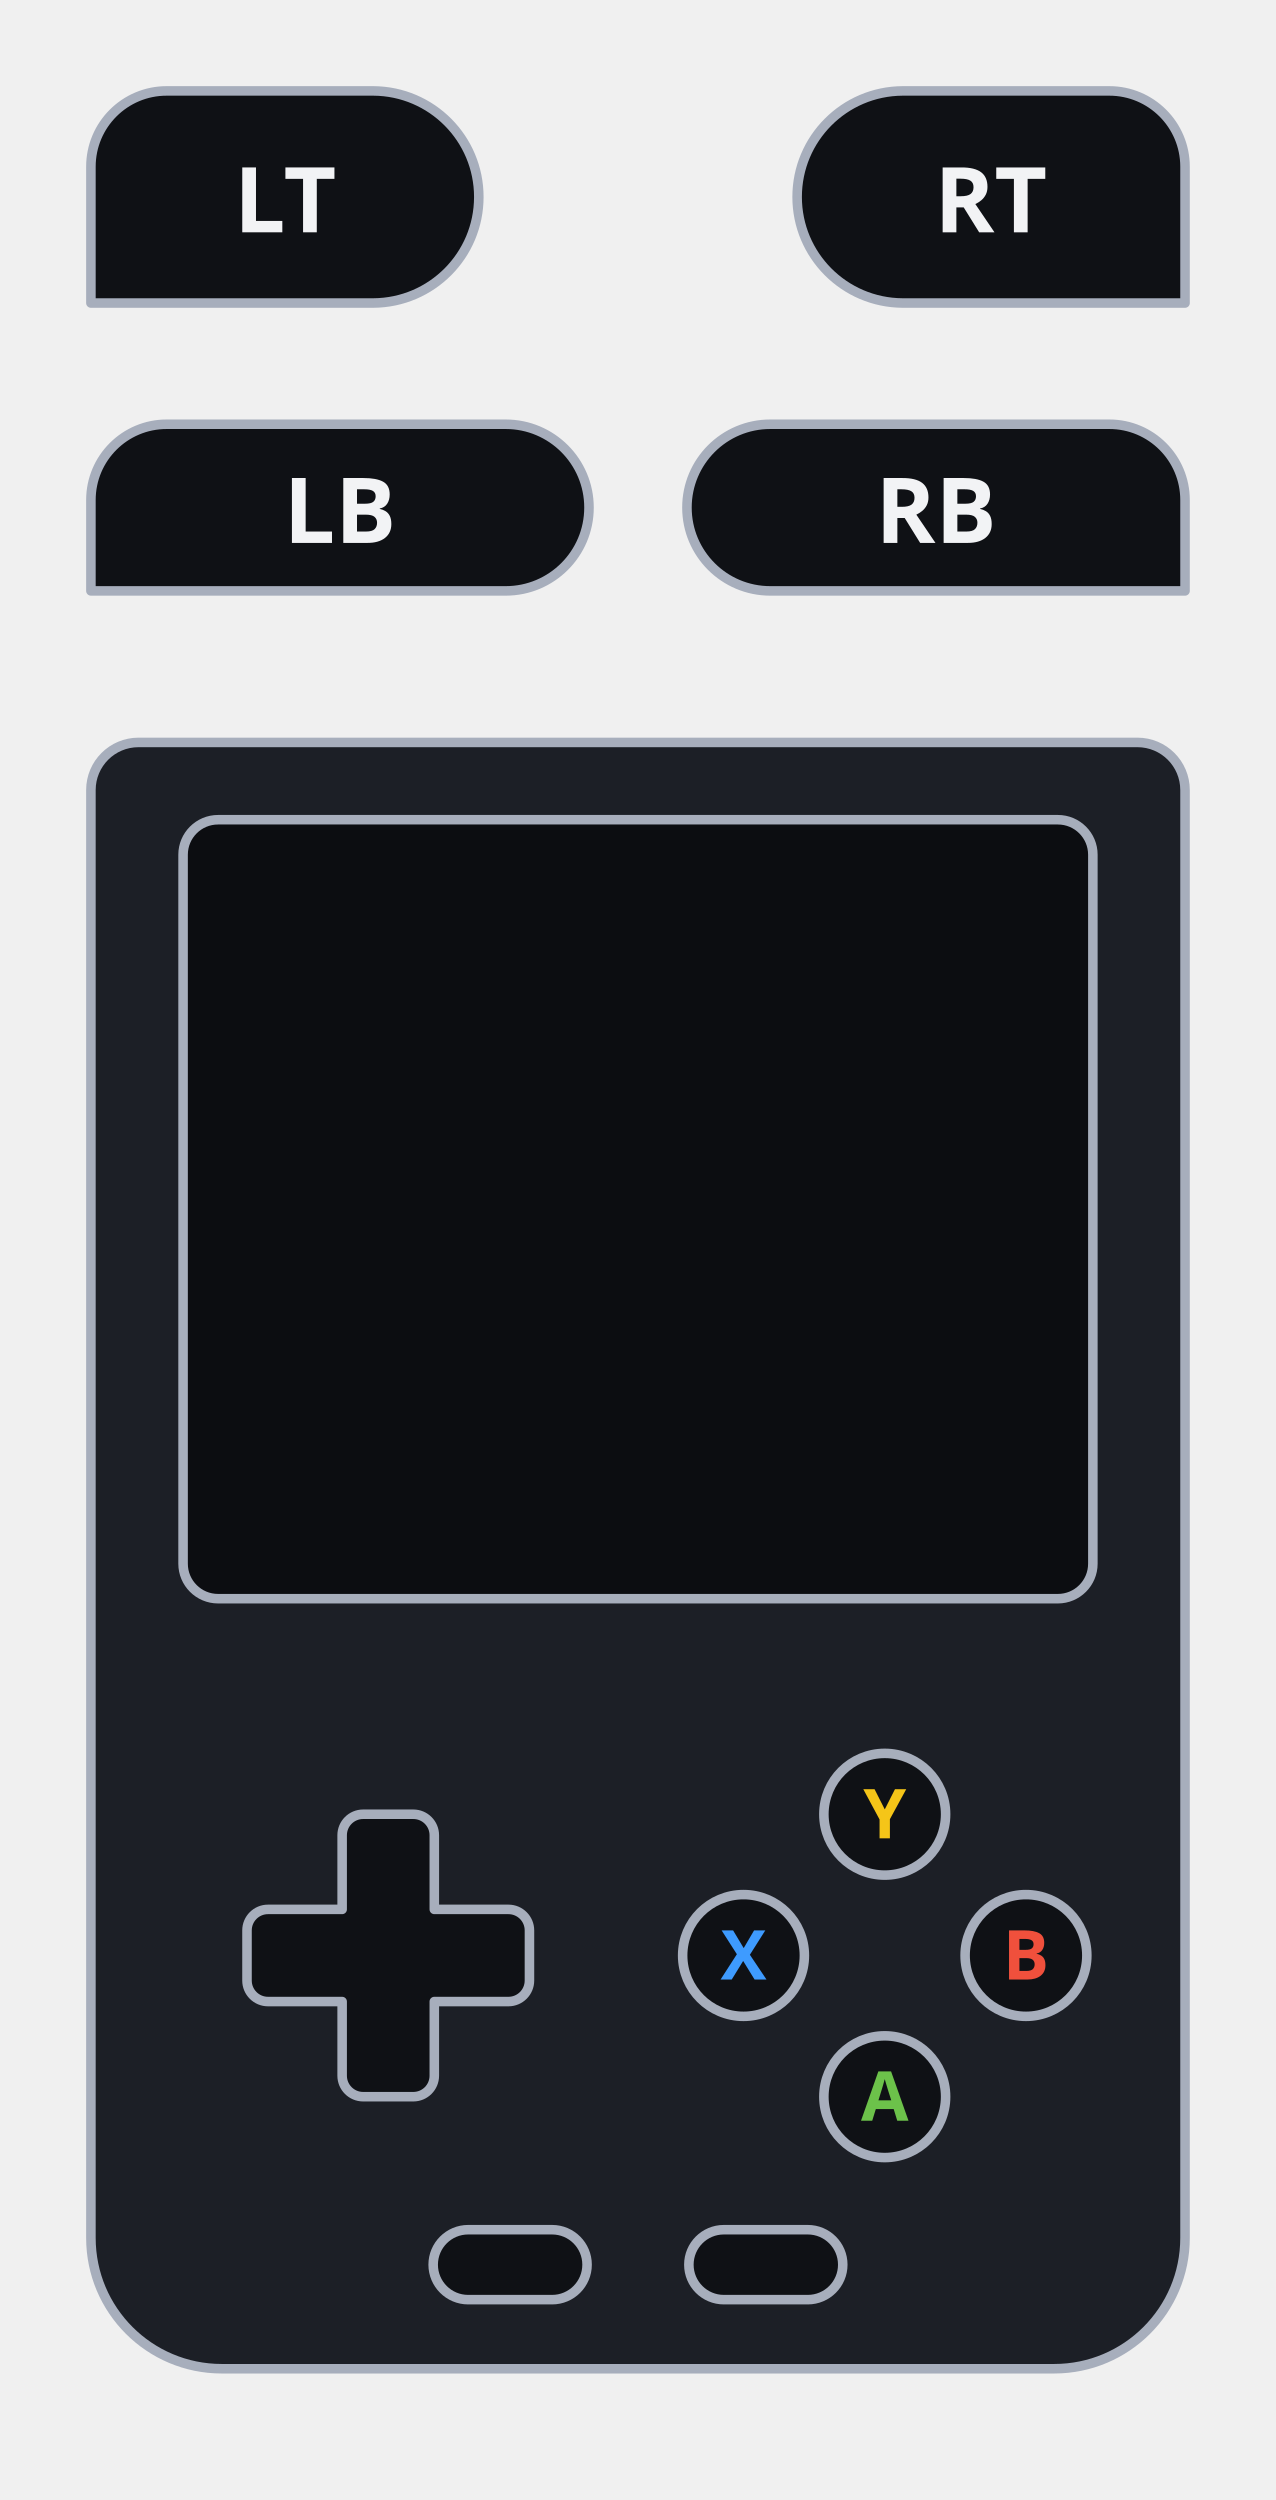
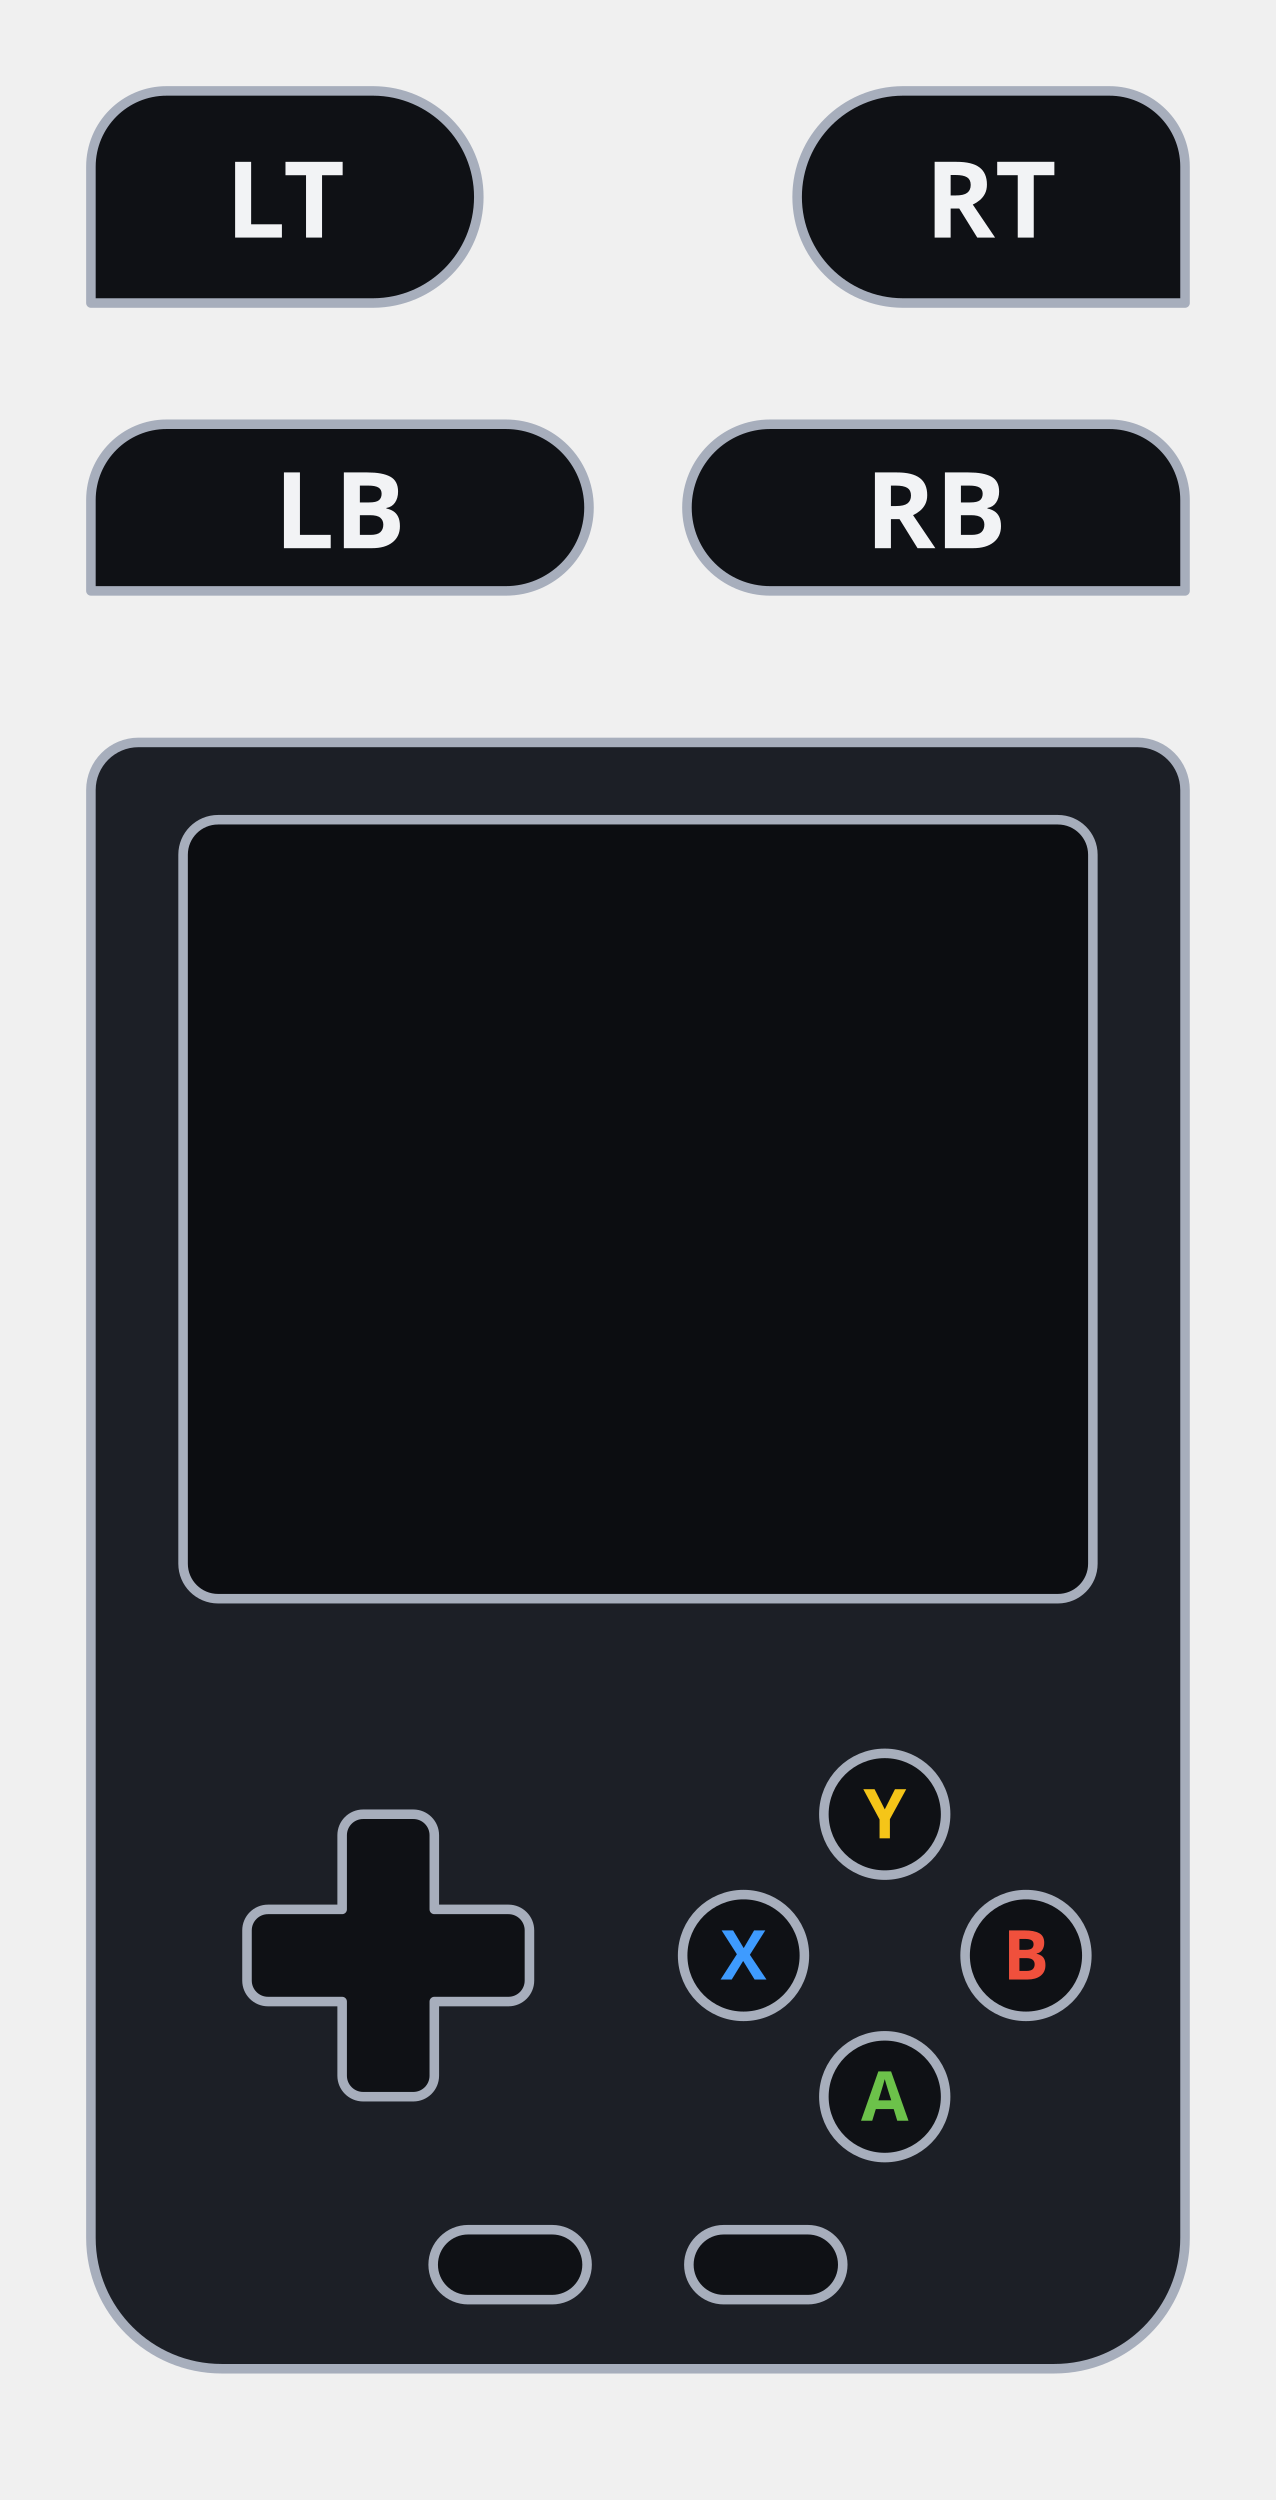
<svg xmlns="http://www.w3.org/2000/svg" width="334.382" height="655.167" viewBox="-2.39 -194.727 364.78 714.727" style="overflow:visible;display:block">
  <defs>
    <linearGradient id="pb" x1="0" y1="0" x2="0" y2="1">
      <stop offset="0" stop-color="#1C1F26" />
      <stop offset="1" stop-color="#1C1F26" />
    </linearGradient>
    <linearGradient id="rim" x1="0" y1="0" x2="0" y2="1">
      <stop offset="0" stop-color="#fff" stop-opacity=".16" />
      <stop offset=".35" stop-color="#fff" stop-opacity="0" />
    </linearGradient>
    <radialGradient id="floor">
      <stop offset="0" stop-color="#000" stop-opacity=".55" />
      <stop offset="1" stop-color="#000" stop-opacity="0" />
    </radialGradient>
  </defs>
  <defs />
  <defs />
  <path d="M37.2,17.525 H322.8 A13.6,13.6 0 0 1 336.4,31.125 V445.075 A37.4,37.4 0 0 1 299,482.475 H61 A37.4,37.4 0 0 1 23.6,445.075 V31.125 A13.6,13.6 0 0 1 37.2,17.525 Z" fill="#1C1F26" stroke="#A7AEBC" stroke-width="2.5" vector-effect="non-scaling-stroke" />
  <rect x="49.95" y="39.625" width="260.1" height="222.7" rx="10" fill="#0C0D11" stroke="#A7AEBC" stroke-width="2.5" vector-effect="non-scaling-stroke" />
  <clipPath id="dp58">
    <path d="M95.425,329.95 A6,6 0 0 1 101.425,323.95 H115.775 A6,6 0 0 1 121.775,329.95 V351.15 H142.975 A6,6 0 0 1 148.975,357.15 V371.5 A6,6 0 0 1 142.975,377.5 H121.775 V398.7 A6,6 0 0 1 115.775,404.7 H101.425 A6,6 0 0 1 95.425,398.7 V377.5 H74.225 A6,6 0 0 1 68.225,371.5 V357.15 A6,6 0 0 1 74.225,351.15 H95.425 Z" />
  </clipPath>
  <path d="M95.425,329.95 A6,6 0 0 1 101.425,323.95 H115.775 A6,6 0 0 1 121.775,329.95 V351.15 H142.975 A6,6 0 0 1 148.975,357.15 V371.5 A6,6 0 0 1 142.975,377.5 H121.775 V398.7 A6,6 0 0 1 115.775,404.7 H101.425 A6,6 0 0 1 95.425,398.7 V377.5 H74.225 A6,6 0 0 1 68.225,371.5 V357.15 A6,6 0 0 1 74.225,351.15 H95.425 Z" fill="#0F1115" stroke="#A7AEBC" stroke-width="2.5" vector-effect="non-scaling-stroke" stroke-linejoin="round" class="hDup24" display="none" />
  <rect x="95.425" y="323.95" width="26.35" height="27.2" fill="#72D6E8" clip-path="url(#dp58)" class="hDup25" display="none" />
  <path d="M95.425,329.95 A6,6 0 0 1 101.425,323.95 H115.775 A6,6 0 0 1 121.775,329.95 V351.15 H142.975 A6,6 0 0 1 148.975,357.15 V371.5 A6,6 0 0 1 142.975,377.5 H121.775 V398.7 A6,6 0 0 1 115.775,404.7 H101.425 A6,6 0 0 1 95.425,398.7 V377.5 H74.225 A6,6 0 0 1 68.225,371.5 V357.15 A6,6 0 0 1 74.225,351.15 H95.425 Z" fill="#0F1115" stroke="#A7AEBC" stroke-width="2.5" vector-effect="non-scaling-stroke" stroke-linejoin="round" class="hDdown27" display="none" />
  <rect x="95.425" y="377.5" width="26.35" height="27.2" fill="#72D6E8" clip-path="url(#dp58)" class="hDdown28" display="none" />
  <path d="M95.425,329.95 A6,6 0 0 1 101.425,323.95 H115.775 A6,6 0 0 1 121.775,329.95 V351.15 H142.975 A6,6 0 0 1 148.975,357.15 V371.5 A6,6 0 0 1 142.975,377.5 H121.775 V398.7 A6,6 0 0 1 115.775,404.7 H101.425 A6,6 0 0 1 95.425,398.7 V377.5 H74.225 A6,6 0 0 1 68.225,371.5 V357.15 A6,6 0 0 1 74.225,351.15 H95.425 Z" fill="#0F1115" stroke="#A7AEBC" stroke-width="2.5" vector-effect="non-scaling-stroke" stroke-linejoin="round" class="hDleft30" display="none" />
  <rect x="68.225" y="351.15" width="27.2" height="26.35" fill="#72D6E8" clip-path="url(#dp58)" class="hDleft31" display="none" />
  <path d="M95.425,329.95 A6,6 0 0 1 101.425,323.95 H115.775 A6,6 0 0 1 121.775,329.95 V351.15 H142.975 A6,6 0 0 1 148.975,357.15 V371.5 A6,6 0 0 1 142.975,377.5 H121.775 V398.7 A6,6 0 0 1 115.775,404.7 H101.425 A6,6 0 0 1 95.425,398.7 V377.5 H74.225 A6,6 0 0 1 68.225,371.5 V357.15 A6,6 0 0 1 74.225,351.15 H95.425 Z" fill="#0F1115" stroke="#A7AEBC" stroke-width="2.5" vector-effect="non-scaling-stroke" stroke-linejoin="round" class="hDright33" display="none" />
  <rect x="121.775" y="351.15" width="27.2" height="26.35" fill="#72D6E8" clip-path="url(#dp58)" class="hDright34" display="none" />
  <path d="M95.425,329.95 A6,6 0 0 1 101.425,323.95 H115.775 A6,6 0 0 1 121.775,329.95 V351.15 H142.975 A6,6 0 0 1 148.975,357.15 V371.5 A6,6 0 0 1 142.975,377.5 H121.775 V398.7 A6,6 0 0 1 115.775,404.7 H101.425 A6,6 0 0 1 95.425,398.7 V377.5 H74.225 A6,6 0 0 1 68.225,371.5 V357.15 A6,6 0 0 1 74.225,351.15 H95.425 Z" fill="#0F1115" stroke="#A7AEBC" stroke-width="2.5" vector-effect="non-scaling-stroke" stroke-linejoin="round" class="p8x26" />
  <mask id="Y_ring65m27" maskUnits="userSpaceOnUse" x="-5000" y="-5000" width="10000" height="10000">
    <rect x="-5000" y="-5000" width="10000" height="10000" fill="#fff" />
    <circle cx="250.55" cy="323.95" r="17.404" fill="#000" stroke="#000" stroke-width="7.636" stroke-linejoin="round" />
  </mask>
  <circle cx="250.55" cy="323.95" r="17.404" fill="none" stroke="#72D6E8" stroke-width="13.091" stroke-linejoin="round" mask="url(#Y_ring65m27)" class="hY9" display="none" />
  <circle cx="250.55" cy="323.95" r="17.404" fill="#0F1115" stroke="#A7AEBC" stroke-width="2.5" vector-effect="non-scaling-stroke" class="p3x10" />
  <text x="250.55" y="323.95" fill="#F5C518" font-family="sans-serif" font-weight="700" font-size="19.666" text-anchor="middle" class="p3x11" dy="6.88">Y</text>
  <mask id="X_ring64m26" maskUnits="userSpaceOnUse" x="-5000" y="-5000" width="10000" height="10000">
    <rect x="-5000" y="-5000" width="10000" height="10000" fill="#fff" />
    <circle cx="210.175" cy="364.325" r="17.404" fill="#000" stroke="#000" stroke-width="7.636" stroke-linejoin="round" />
  </mask>
  <circle cx="210.175" cy="364.325" r="17.404" fill="none" stroke="#72D6E8" stroke-width="13.091" stroke-linejoin="round" mask="url(#X_ring64m26)" class="hX6" display="none" />
  <circle cx="210.175" cy="364.325" r="17.404" fill="#0F1115" stroke="#A7AEBC" stroke-width="2.5" vector-effect="non-scaling-stroke" class="p2x7" />
  <text x="210.175" y="364.325" fill="#3E9BFF" font-family="sans-serif" font-weight="700" font-size="19.666" text-anchor="middle" class="p2x8" dy="6.88">X</text>
  <mask id="B_ring63m25" maskUnits="userSpaceOnUse" x="-5000" y="-5000" width="10000" height="10000">
    <rect x="-5000" y="-5000" width="10000" height="10000" fill="#fff" />
    <circle cx="290.925" cy="364.325" r="17.404" fill="#000" stroke="#000" stroke-width="7.636" stroke-linejoin="round" />
  </mask>
  <circle cx="290.925" cy="364.325" r="17.404" fill="none" stroke="#72D6E8" stroke-width="13.091" stroke-linejoin="round" mask="url(#B_ring63m25)" class="hB3" display="none" />
  <circle cx="290.925" cy="364.325" r="17.404" fill="#0F1115" stroke="#A7AEBC" stroke-width="2.5" vector-effect="non-scaling-stroke" class="p1x4" />
  <text x="290.925" y="364.325" fill="#F0503C" font-family="sans-serif" font-weight="700" font-size="19.666" text-anchor="middle" class="p1x5" dy="6.88">B</text>
  <mask id="A_ring62m24" maskUnits="userSpaceOnUse" x="-5000" y="-5000" width="10000" height="10000">
    <rect x="-5000" y="-5000" width="10000" height="10000" fill="#fff" />
    <circle cx="250.55" cy="404.7" r="17.404" fill="#000" stroke="#000" stroke-width="7.636" stroke-linejoin="round" />
  </mask>
  <circle cx="250.55" cy="404.7" r="17.404" fill="none" stroke="#72D6E8" stroke-width="13.091" stroke-linejoin="round" mask="url(#A_ring62m24)" class="hA0" display="none" />
  <circle cx="250.55" cy="404.7" r="17.404" fill="#0F1115" stroke="#A7AEBC" stroke-width="2.5" vector-effect="non-scaling-stroke" class="p0x1" />
  <text x="250.55" y="404.7" fill="#6CC24A" font-family="sans-serif" font-weight="700" font-size="19.666" text-anchor="middle" class="p0x2" dy="6.88">A</text>
  <mask id="SELECT_ring77m33" maskUnits="userSpaceOnUse" x="-5000" y="-5000" width="10000" height="10000">
    <rect x="-5000" y="-5000" width="10000" height="10000" fill="#fff" />
    <rect x="121.45" y="442.725" width="44" height="20" rx="10" fill="#000" stroke="#000" stroke-width="7.636" stroke-linejoin="round" />
  </mask>
  <rect x="121.45" y="442.725" width="44" height="20" rx="10" fill="none" stroke="#72D6E8" stroke-width="13.091" stroke-linejoin="round" mask="url(#SELECT_ring77m33)" class="hSELECT38" display="none" />
  <rect x="121.45" y="442.725" width="44" height="20" rx="10" fill="#0F1115" stroke="#A7AEBC" stroke-width="2.5" vector-effect="non-scaling-stroke" class="p13x39" />
  <mask id="START_ring76m32" maskUnits="userSpaceOnUse" x="-5000" y="-5000" width="10000" height="10000">
    <rect x="-5000" y="-5000" width="10000" height="10000" fill="#fff" />
    <rect x="194.55" y="442.725" width="44" height="20" rx="10" fill="#000" stroke="#000" stroke-width="7.636" stroke-linejoin="round" />
  </mask>
  <rect x="194.55" y="442.725" width="44" height="20" rx="10" fill="none" stroke="#72D6E8" stroke-width="13.091" stroke-linejoin="round" mask="url(#START_ring76m32)" class="hSTART36" display="none" />
  <rect x="194.55" y="442.725" width="44" height="20" rx="10" fill="#0F1115" stroke="#A7AEBC" stroke-width="2.5" vector-effect="non-scaling-stroke" class="p12x37" />
  <mask id="LB_ring66m28" maskUnits="userSpaceOnUse" x="-5000" y="-5000" width="10000" height="10000">
    <rect x="-5000" y="-5000" width="10000" height="10000" fill="#fff" />
    <path d="M23.6,-25.792 V-51.782 A21.658,21.658 0 0 1 45.258,-73.44 H142.176 A23.824,23.824 0 0 1 142.176,-25.792 Z" fill="#000" stroke="#000" stroke-width="7.636" stroke-linejoin="round" />
  </mask>
  <path d="M23.6,-25.792 V-51.782 A21.658,21.658 0 0 1 45.258,-73.44 H142.176 A23.824,23.824 0 0 1 142.176,-25.792 Z" fill="none" stroke="#72D6E8" stroke-width="13.091" stroke-linejoin="round" mask="url(#LB_ring66m28)" class="hLB12" display="none" />
  <path d="M23.6,-25.792 V-51.782 A21.658,21.658 0 0 1 45.258,-73.44 H142.176 A23.824,23.824 0 0 1 142.176,-25.792 Z" fill="#0F1115" stroke="#A7AEBC" stroke-width="2.5" vector-effect="non-scaling-stroke" stroke-linejoin="round" class="p4x13" />
-   <text x="94.8" y="-48.616" fill="#F2F3F5" font-family="sans-serif" font-weight="700" font-size="25.99" text-anchor="middle" class="p4x14" dy="9.10">LB</text>
+   <text x="94.8" y="-48.616" fill="#F2F3F5" font-family="sans-serif" font-weight="700" font-size="30.322" text-anchor="middle" class="p4x14" dy="10.61">LB</text>
  <mask id="LT_ring68m30" maskUnits="userSpaceOnUse" x="-5000" y="-5000" width="10000" height="10000">
    <rect x="-5000" y="-5000" width="10000" height="10000" fill="#fff" />
    <path d="M23.6,-108.094 V-147.079 A21.658,21.658 0 0 1 45.258,-168.737 H104.35 A30.322,30.322 0 0 1 104.35,-108.094 Z" fill="#000" stroke="#000" stroke-width="7.636" stroke-linejoin="round" />
  </mask>
  <path d="M23.6,-108.094 V-147.079 A21.658,21.658 0 0 1 45.258,-168.737 H104.35 A30.322,30.322 0 0 1 104.35,-108.094 Z" fill="none" stroke="#72D6E8" stroke-width="13.091" stroke-linejoin="round" mask="url(#LT_ring68m30)" class="hLT18" display="none" />
  <path d="M23.6,-108.094 V-147.079 A21.658,21.658 0 0 1 45.258,-168.737 H104.35 A30.322,30.322 0 0 1 104.35,-108.094 Z" fill="#0F1115" stroke="#A7AEBC" stroke-width="2.5" vector-effect="non-scaling-stroke" stroke-linejoin="round" class="p6x19" />
-   <text x="79.136" y="-137.416" fill="#F2F3F5" font-family="sans-serif" font-weight="700" font-size="25.99" text-anchor="middle" class="p6x20" dy="9.10">LT</text>
+   <text x="79.136" y="-137.416" fill="#F2F3F5" font-family="sans-serif" font-weight="700" font-size="30.322" text-anchor="middle" class="p6x20" dy="10.61">LT</text>
  <mask id="RB_ring67m29" maskUnits="userSpaceOnUse" x="-5000" y="-5000" width="10000" height="10000">
    <rect x="-5000" y="-5000" width="10000" height="10000" fill="#fff" />
    <path d="M336.4,-25.792 V-51.782 A21.658,21.658 0 0 0 314.742,-73.44 H217.824 A23.824,23.824 0 0 0 217.824,-25.792 Z" fill="#000" stroke="#000" stroke-width="7.636" stroke-linejoin="round" />
  </mask>
  <path d="M336.4,-25.792 V-51.782 A21.658,21.658 0 0 0 314.742,-73.44 H217.824 A23.824,23.824 0 0 0 217.824,-25.792 Z" fill="none" stroke="#72D6E8" stroke-width="13.091" stroke-linejoin="round" mask="url(#RB_ring67m29)" class="hRB15" display="none" />
  <path d="M336.4,-25.792 V-51.782 A21.658,21.658 0 0 0 314.742,-73.44 H217.824 A23.824,23.824 0 0 0 217.824,-25.792 Z" fill="#0F1115" stroke="#A7AEBC" stroke-width="2.5" vector-effect="non-scaling-stroke" stroke-linejoin="round" class="p5x16" />
-   <text x="265.2" y="-48.616" fill="#F2F3F5" font-family="sans-serif" font-weight="700" font-size="25.99" text-anchor="middle" class="p5x17" dy="9.10">RB</text>
+   <text x="265.2" y="-48.616" fill="#F2F3F5" font-family="sans-serif" font-weight="700" font-size="30.322" text-anchor="middle" class="p5x17" dy="10.61">RB</text>
  <mask id="RT_ring69m31" maskUnits="userSpaceOnUse" x="-5000" y="-5000" width="10000" height="10000">
    <rect x="-5000" y="-5000" width="10000" height="10000" fill="#fff" />
    <path d="M336.4,-108.094 V-147.079 A21.658,21.658 0 0 0 314.742,-168.737 H255.65 A30.322,30.322 0 0 0 255.65,-108.094 Z" fill="#000" stroke="#000" stroke-width="7.636" stroke-linejoin="round" />
  </mask>
  <path d="M336.4,-108.094 V-147.079 A21.658,21.658 0 0 0 314.742,-168.737 H255.65 A30.322,30.322 0 0 0 255.65,-108.094 Z" fill="none" stroke="#72D6E8" stroke-width="13.091" stroke-linejoin="round" mask="url(#RT_ring69m31)" class="hRT21" display="none" />
  <path d="M336.4,-108.094 V-147.079 A21.658,21.658 0 0 0 314.742,-168.737 H255.65 A30.322,30.322 0 0 0 255.65,-108.094 Z" fill="#0F1115" stroke="#A7AEBC" stroke-width="2.5" vector-effect="non-scaling-stroke" stroke-linejoin="round" class="p7x22" />
-   <text x="280.864" y="-137.416" fill="#F2F3F5" font-family="sans-serif" font-weight="700" font-size="25.99" text-anchor="middle" class="p7x23" dy="9.10">RT</text>
+   <text x="280.864" y="-137.416" fill="#F2F3F5" font-family="sans-serif" font-weight="700" font-size="30.322" text-anchor="middle" class="p7x23" dy="10.61">RT</text>
</svg>
